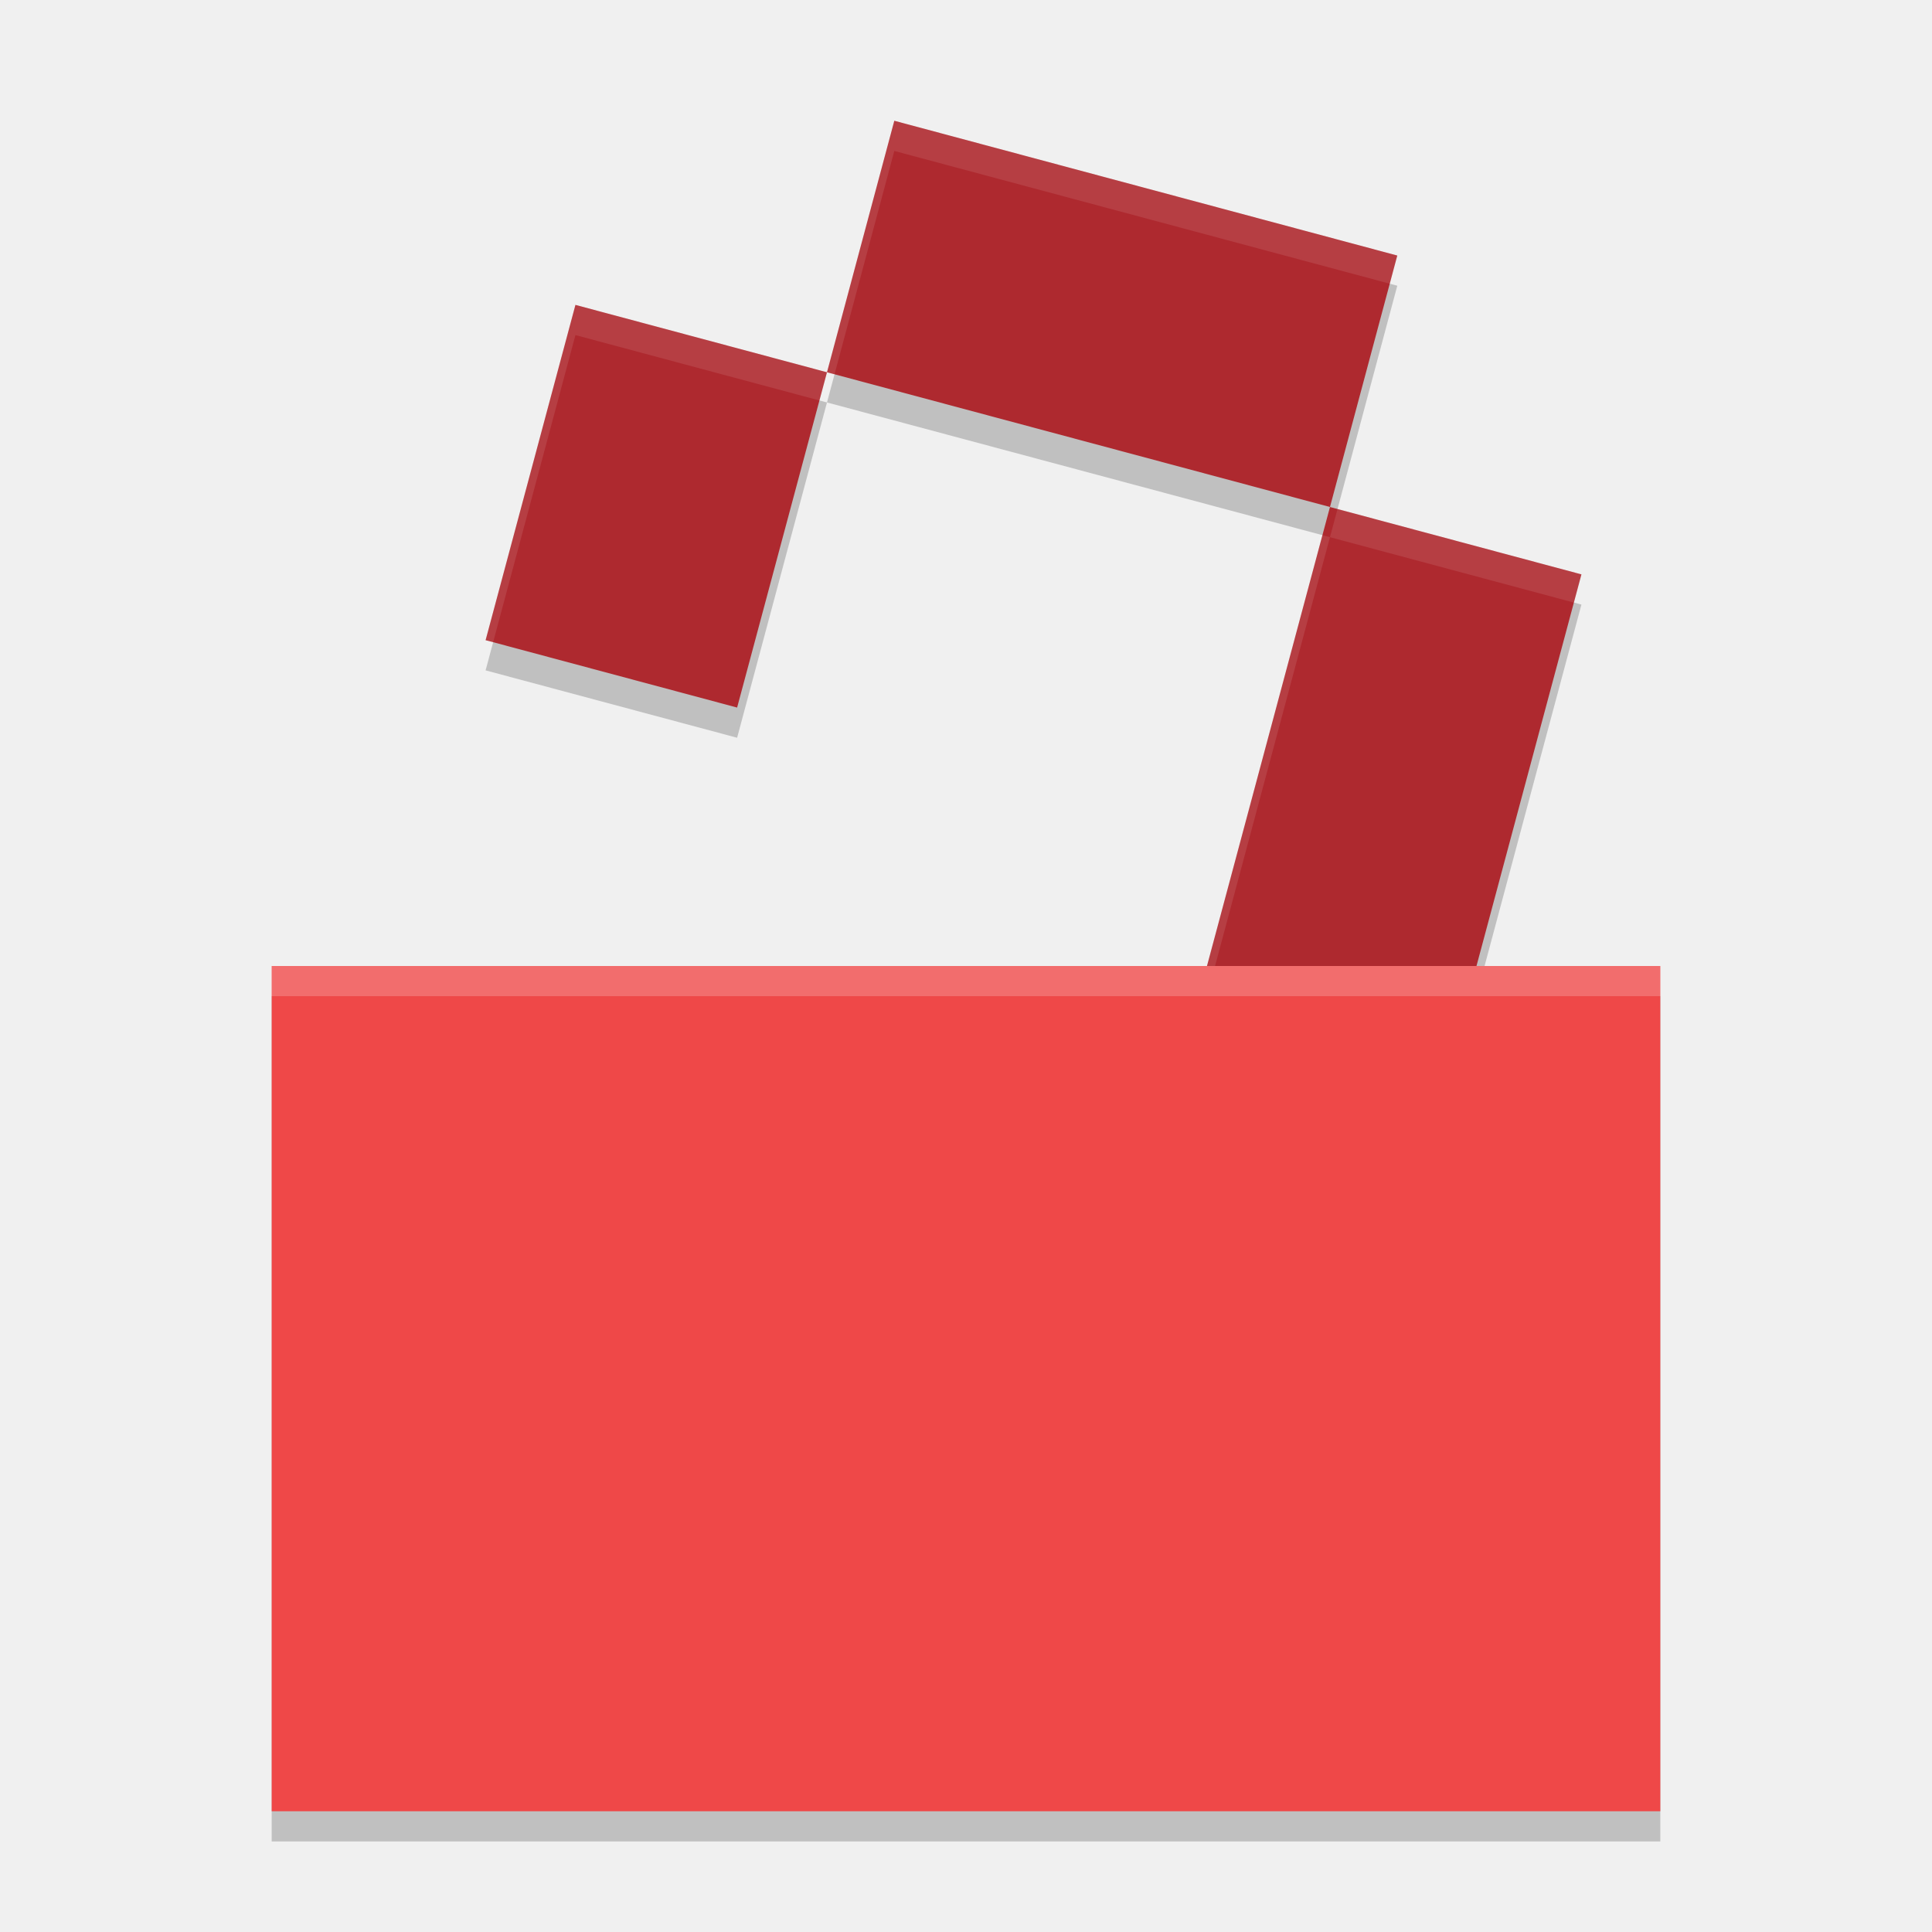
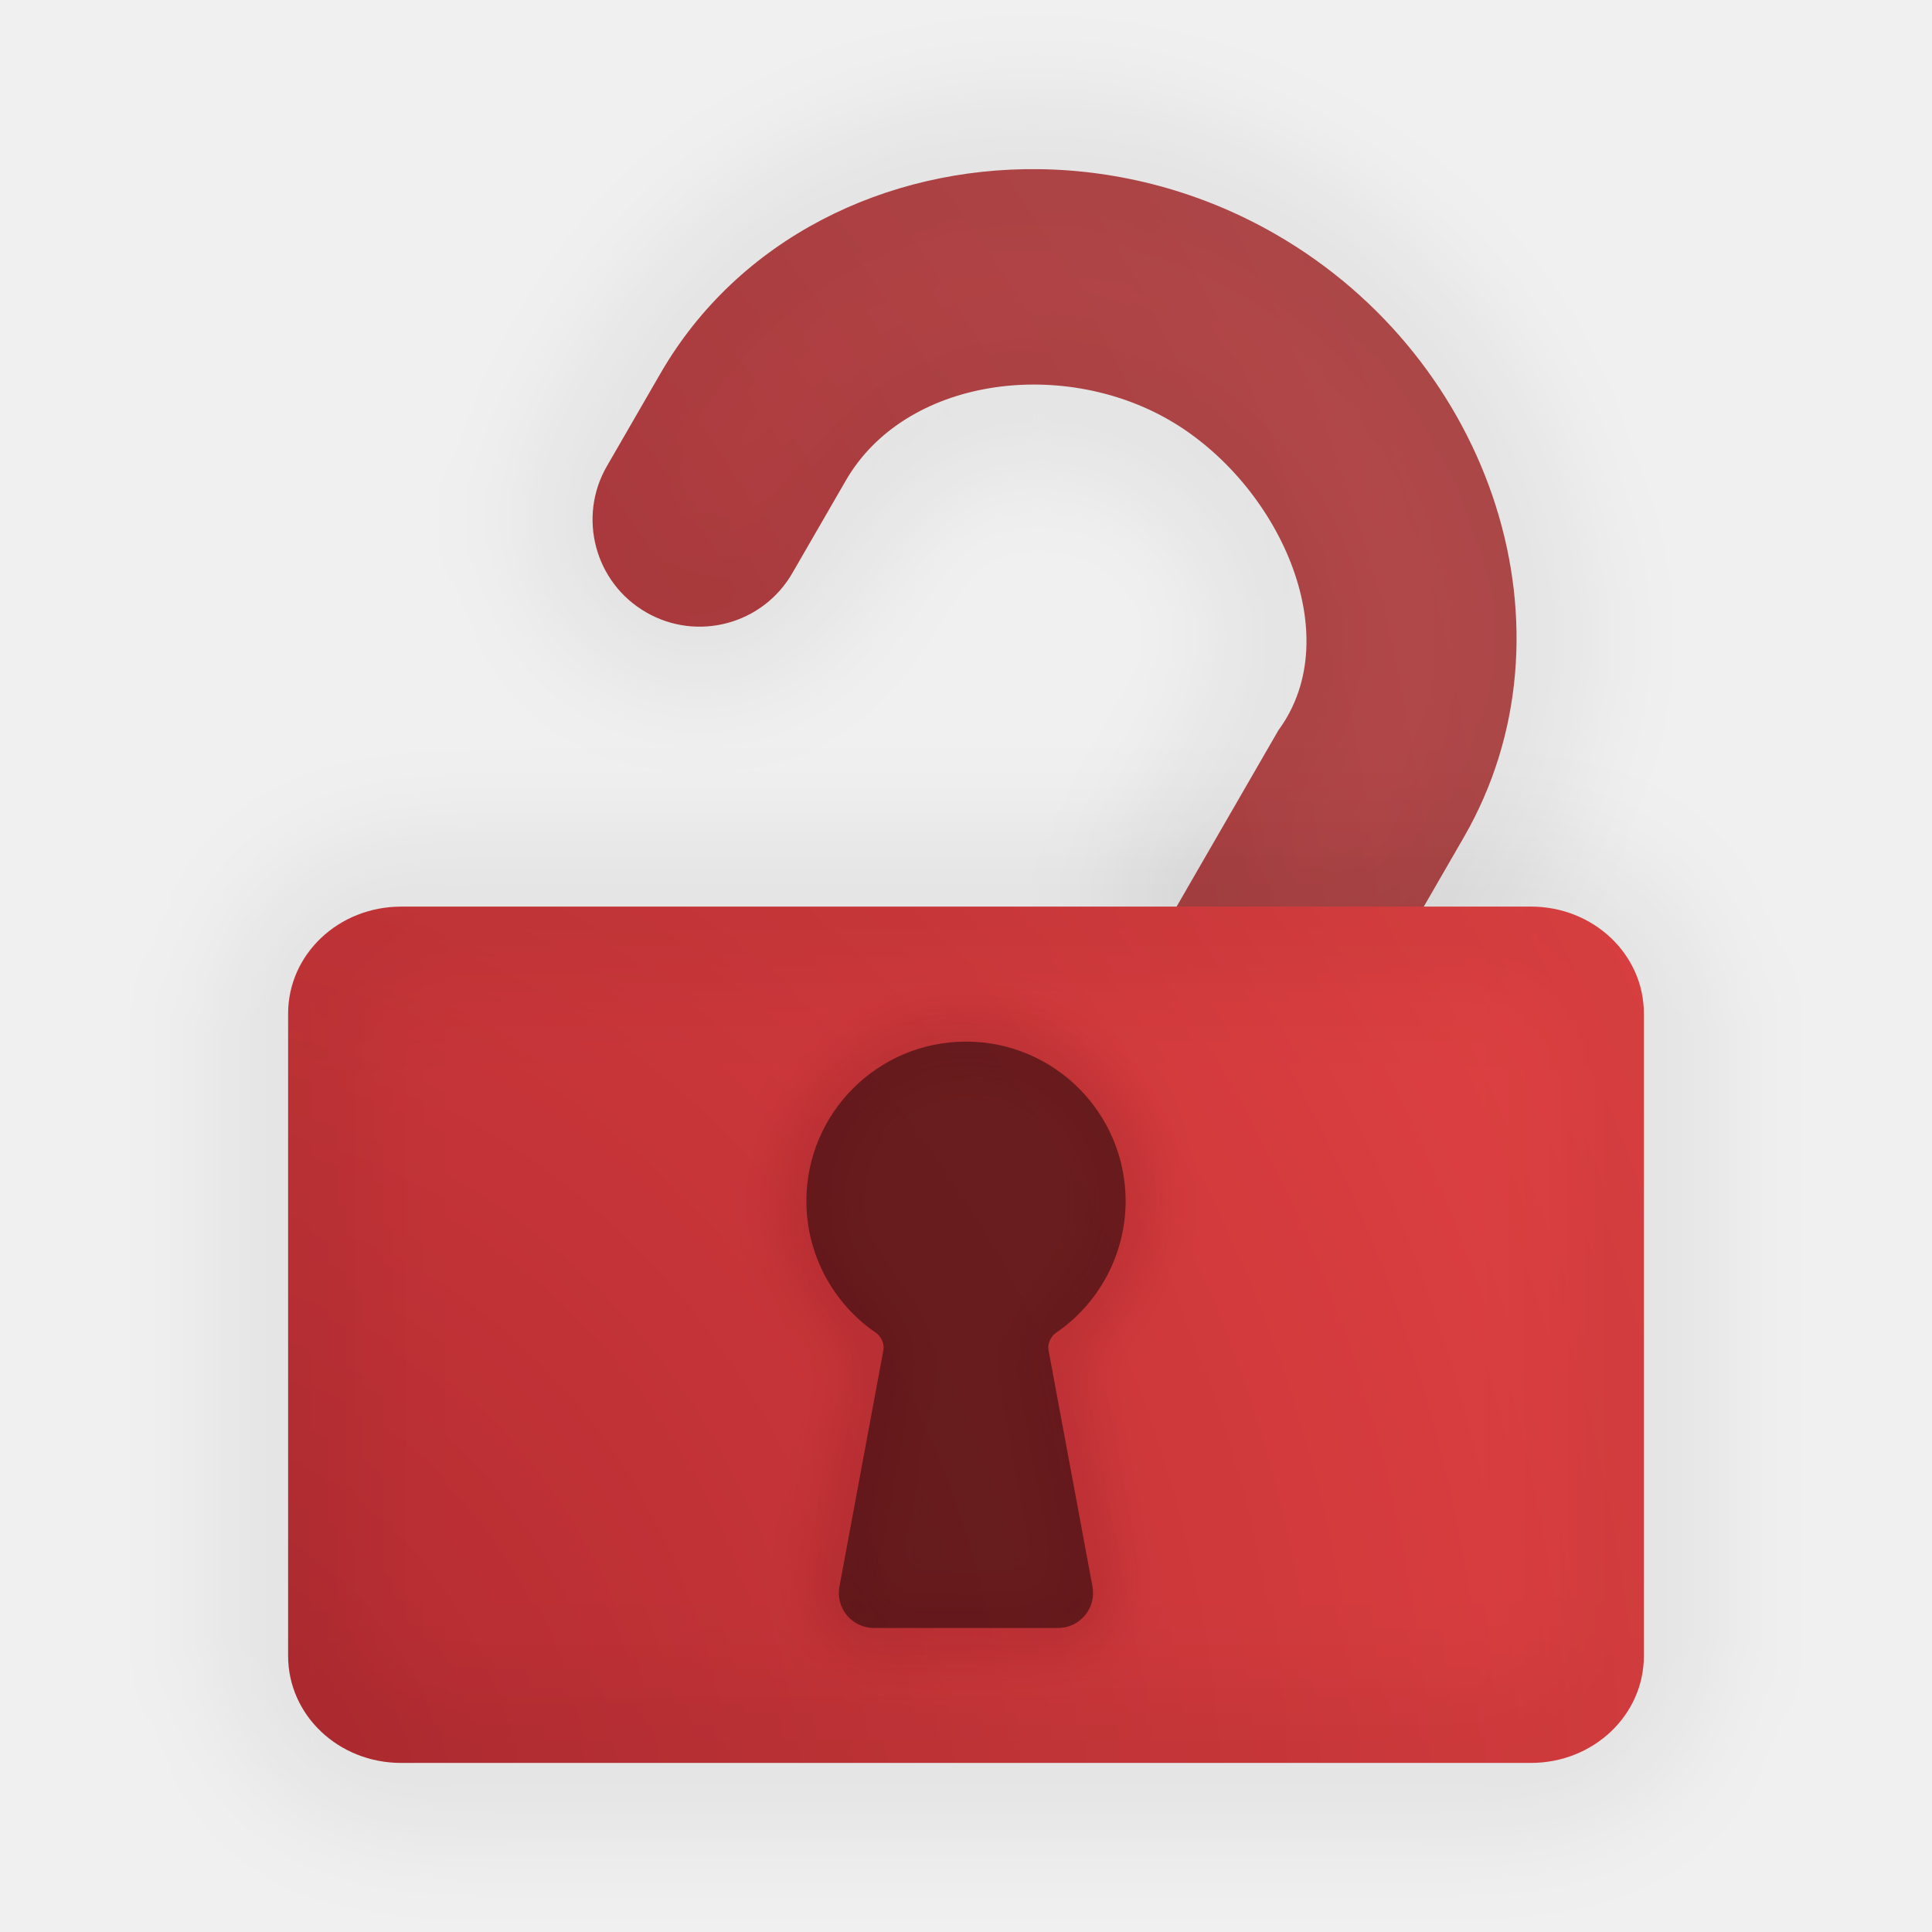
- <svg xmlns="http://www.w3.org/2000/svg" width="64" height="64" version="1.1">
-   <path style="opacity:0.2" d="m 29.625,5 -2.23,8.332 16.662,4.463 2.23,-8.33 z M 44.057,17.795 39.982,33 H 9 V 61 H 55 V 33 h -6.09 l 3.477,-12.973 z m -16.662,-4.463 -8.332,-2.232 -2.977,11.107 8.332,2.232 z" />
-   <path style="fill:#ae292f" d="M 29.625 4 L 27.395 12.332 L 44.057 16.795 L 46.287 8.465 L 29.625 4 z M 44.057 16.795 L 39.592 33.457 L 47.922 35.689 L 52.387 19.027 L 44.057 16.795 z M 27.395 12.332 L 19.062 10.1 L 16.086 21.207 L 24.418 23.439 L 27.395 12.332 z" />
-   <path style="opacity:0.1;fill:#ffffff" d="M 29.625 4 L 27.395 12.332 L 27.645 12.398 L 29.625 5 L 46.037 9.398 L 46.287 8.465 L 29.625 4 z M 27.395 12.332 L 19.062 10.1 L 16.086 21.207 L 16.336 21.273 L 19.062 11.1 L 27.145 13.266 L 27.395 12.332 z M 44.307 16.861 L 44.057 17.795 L 52.137 19.961 L 52.387 19.027 L 44.307 16.861 z M 44.057 17.795 L 43.807 17.729 L 39.592 33.457 L 39.842 33.523 L 44.057 17.795 z" />
-   <rect style="fill:#ef4848" width="46" height="28" x="9" y="32" />
-   <rect style="opacity:0.2;fill:#ffffff" width="46" height="1" x="9" y="32" />
+ <svg xmlns="http://www.w3.org/2000/svg" xmlns:xlink="http://www.w3.org/1999/xlink" width="64" height="64" version="1.1" id="svg4">
+   <defs id="defs4">
+     <radialGradient id="radialGradient4" cx="-489.368" cy="84.434" r="64.707" gradientTransform="matrix(0.9679425,0,0,-0.9630483,416.4291,80.01999)" gradientUnits="userSpaceOnUse" fx="-489.368" fy="84.434">
+       <stop offset="0" style="stop-color:#ae292f;stop-opacity:1;" id="stop3" />
+       <stop offset="1" style="stop-color:#b75353;stop-opacity:1;" id="stop4" />
+     </radialGradient>
+     <radialGradient id="SVGID_1_-3-2" cx="-489.368" cy="84.434" r="64.707" gradientTransform="matrix(0.9679425,0,0,-0.9630483,416.4291,80.01999)" gradientUnits="userSpaceOnUse" fx="-489.368" fy="84.434">
+       <stop offset="0" style="stop-color:#ae292f;stop-opacity:1;" id="stop1-6-9" />
+       <stop offset="1" style="stop-color:#ef4848;stop-opacity:1;" id="stop2-7-1" />
+     </radialGradient>
+     <radialGradient xlink:href="#SVGID_1_-3-2" id="radialGradient2" cx="11.113" cy="50.16" fx="11.113" fy="50.16" r="17.168" gradientTransform="matrix(4.178462,0,0,4.6183,-41.75655,-170.3525)" gradientUnits="userSpaceOnUse" />
+     <radialGradient xlink:href="#radialGradient4" id="radialGradient3" gradientUnits="userSpaceOnUse" gradientTransform="matrix(2.766488,1.597233,-1.765362,3.057698,58.78573,-133.9032)" cx="11.113" cy="50.16" fx="11.113" fy="50.16" r="17.168" />
+     <filter style="color-interpolation-filters:sRGB" id="filter1" x="-0.23" y="-0.125" width="1.459" height="1.25">
+       <feGaussianBlur stdDeviation="0.732" id="feGaussianBlur1" />
+     </filter>
+     <radialGradient id="radialGradient4-6" cx="-489.368" cy="84.434" r="64.707" gradientTransform="matrix(0.9679425,0,0,-0.9630483,416.4291,80.01999)" gradientUnits="userSpaceOnUse" fx="-489.368" fy="84.434">
+       <stop offset="0" style="stop-color:#ae292f;stop-opacity:1;" id="stop3-7" />
+       <stop offset="1" style="stop-color:#b75353;stop-opacity:1;" id="stop4-5" />
+     </radialGradient>
+     <radialGradient id="SVGID_1_-3-2-6" cx="-489.368" cy="84.434" r="64.707" gradientTransform="matrix(0.9679425,0,0,-0.9630483,416.4291,80.01999)" gradientUnits="userSpaceOnUse" fx="-489.368" fy="84.434">
+       <stop offset="0" style="stop-color:#ae292f;stop-opacity:1;" id="stop1-6-9-2" />
+       <stop offset="1" style="stop-color:#ef4848;stop-opacity:1;" id="stop2-7-1-9" />
+     </radialGradient>
+     <filter style="color-interpolation-filters:sRGB" id="filter6" x="-0.122" y="-0.193" width="1.243" height="1.385">
+       <feGaussianBlur stdDeviation="1.7" id="feGaussianBlur6" />
+     </filter>
+     <filter style="color-interpolation-filters:sRGB" id="filter7" x="-0.179" y="-0.193" width="1.357" height="1.388">
+       <feGaussianBlur stdDeviation="1.7" id="feGaussianBlur7" />
+     </filter>
+   </defs>
+   <path d="m 33.152,11.221 c -3.887,-0.053 -7.623,1.76 -9.594,5.174 l -1.356,2.347 a 2.709,2.709 75.006 0 0 0.991,3.7 l 0.003,0.002 a 2.71,2.71 165.006 0 0 3.701,-0.991 l 1.356,-2.347 c 1.502,-2.601 5.442,-3.118 8.188,-1.533 2.746,1.585 4.547,5.438 2.768,7.857 l -2.711,4.695 4.695,2.711 2.711,-4.695 c 3.003,-5.202 0.739,-12.093 -4.752,-15.264 -1.888,-1.09 -3.964,-1.629 -6,-1.656 z" style="fill:url(#radialGradient3);stroke:#ffffff;stroke-width:0" id="path4" transform="matrix(1.308032,0,0,1.308032,-8.936828,-9.073306)" />
+   <path d="m 33.152,11.221 c -3.887,-0.053 -7.623,1.76 -9.594,5.174 l -1.356,2.347 a 2.709,2.709 75.006 0 0 0.991,3.7 l 0.003,0.002 a 2.71,2.71 165.006 0 0 3.701,-0.991 l 1.356,-2.347 c 1.502,-2.601 5.442,-3.118 8.188,-1.533 2.746,1.585 4.547,5.438 2.768,7.857 l -2.711,4.695 4.695,2.711 2.711,-4.695 c 3.003,-5.202 0.739,-12.093 -4.752,-15.264 -1.888,-1.09 -3.964,-1.629 -6,-1.656 z" style="mix-blend-mode:normal;fill:none;stroke:#000000;stroke-width:0.2;stroke-dasharray:none;stroke-opacity:1;filter:url(#filter7)" id="path4-1" transform="matrix(1.308032,0,0,1.308032,-8.936828,-9.073306)" />
+   <path style="fill:url(#radialGradient2);stroke:#ffffff;stroke-width:0;stroke-dasharray:none;stroke-opacity:1" d="m 13.287,30.033 c -2.073,0 -3.743,1.581 -3.743,3.546 v 21.274 c 0,1.964 1.669,3.546 3.743,3.546 h 37.426 c 2.073,0 3.743,-1.581 3.743,-3.546 V 33.578 c 0,-1.964 -1.669,-3.546 -3.743,-3.546 z" id="path3-3" />
+   <g id="g2" transform="matrix(1.308032,0,0,1.308032,-9.857017,-10.41948)">
+     <path id="rect1-2-7" style="opacity:0.486;fill:#000000;fill-opacity:1;stroke:none;stroke-width:0.2;stroke-linecap:square;stroke-dasharray:none;stroke-opacity:1;paint-order:stroke fill markers" d="m 32,37.627 c 2.233,5.08e-4 4.044,1.811 4.043,4.045 -0.004,1.339 -0.669,2.583 -1.765,3.331 -0.13,0.089 -0.217,0.277 -0.189,0.432 l 1.114,5.993 a 0.886,0.886 129.733 0 1 -0.872,1.049 l -4.664,0 a 0.886,0.886 50.267 0 1 -0.872,-1.049 l 1.114,-5.993 c 0.029,-0.155 -0.059,-0.343 -0.189,-0.432 C 28.626,44.255 27.96,43.011 27.957,41.672 27.956,39.438 29.767,37.627 32,37.627 Z" transform="translate(0,-3.282534)" />
+     <path id="rect1-2-7-9" style="opacity:1;fill:none;fill-opacity:1;stroke:#4f0006;stroke-width:0.2;stroke-linecap:square;stroke-dasharray:none;stroke-opacity:1;paint-order:stroke fill markers;filter:url(#filter1)" d="m 32,37.627 c 2.233,5.08e-4 4.044,1.811 4.043,4.045 -0.004,1.339 -0.669,2.583 -1.765,3.331 -0.13,0.089 -0.217,0.277 -0.189,0.432 l 1.114,5.993 a 0.886,0.886 129.733 0 1 -0.872,1.049 l -4.664,0 a 0.886,0.886 50.267 0 1 -0.872,-1.049 l 1.114,-5.993 c 0.029,-0.155 -0.059,-0.343 -0.189,-0.432 C 28.626,44.255 27.96,43.011 27.957,41.672 27.956,39.438 29.767,37.627 32,37.627 Z" transform="translate(0,-3.282534)" />
+   </g>
+   <path style="mix-blend-mode:normal;fill:none;stroke:#000000;stroke-width:0.2;stroke-dasharray:none;stroke-opacity:1;filter:url(#filter6)" d="m 17.694,30.496 c -1.585,0 -2.861,1.209 -2.861,2.711 v 16.264 c 0,1.502 1.276,2.711 2.861,2.711 h 28.613 c 1.585,0 2.861,-1.209 2.861,-2.711 V 33.207 c 0,-1.502 -1.276,-2.711 -2.861,-2.711 z" id="path3-3-2" transform="matrix(1.308032,0,0,1.308032,-9.857017,-9.857017)" />
</svg>
